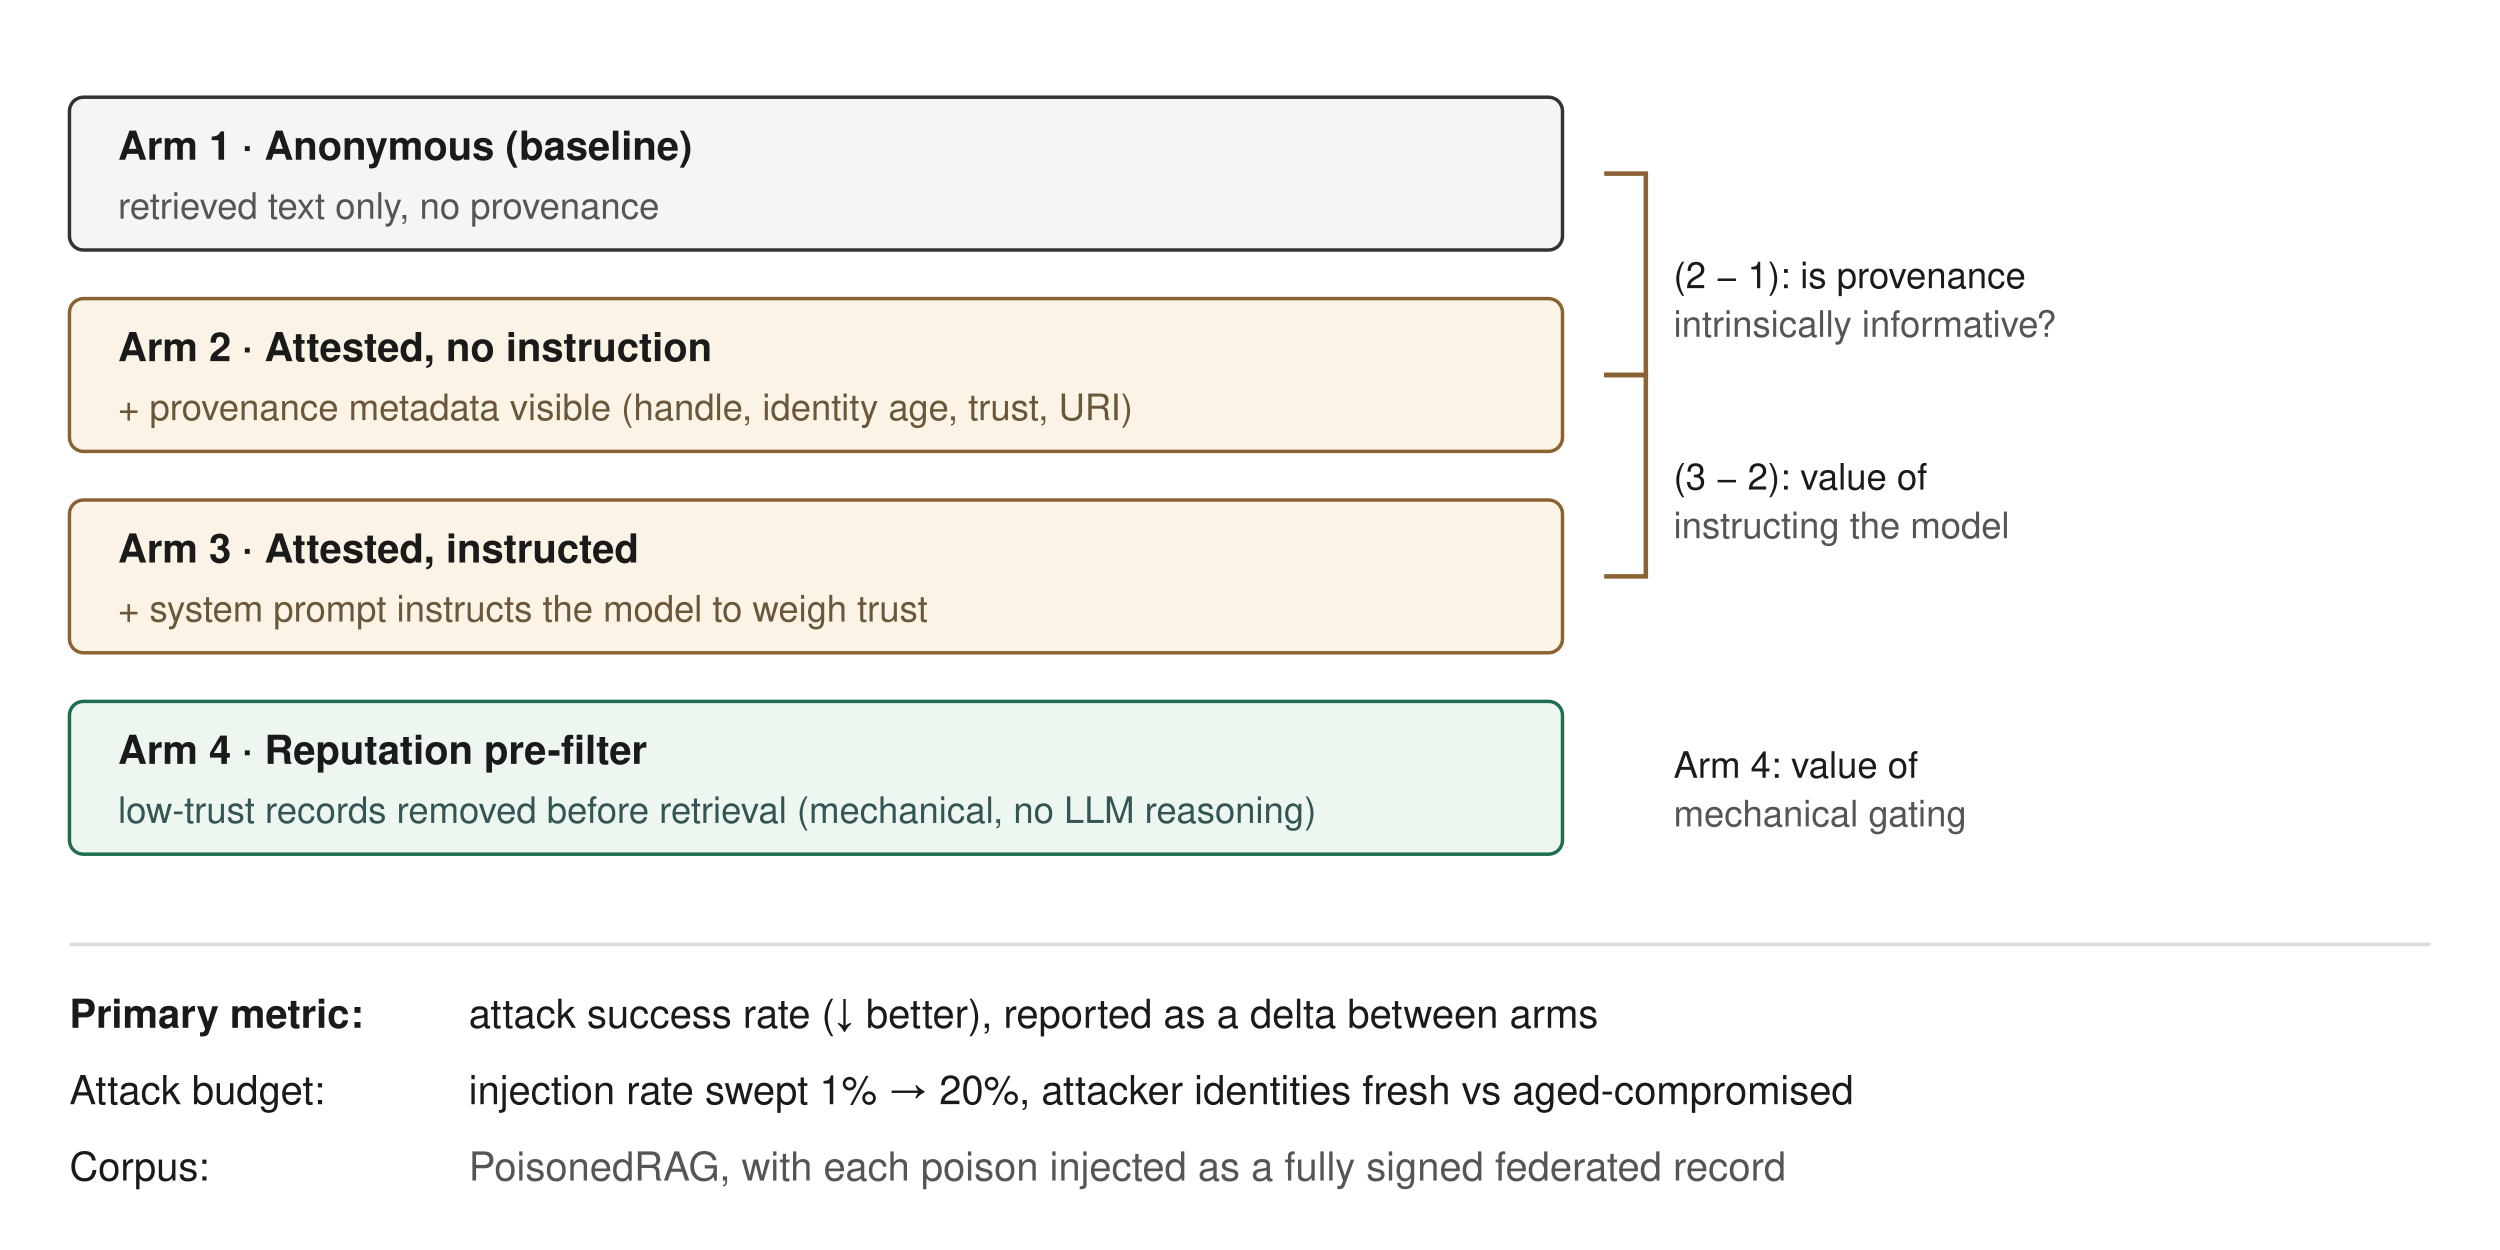
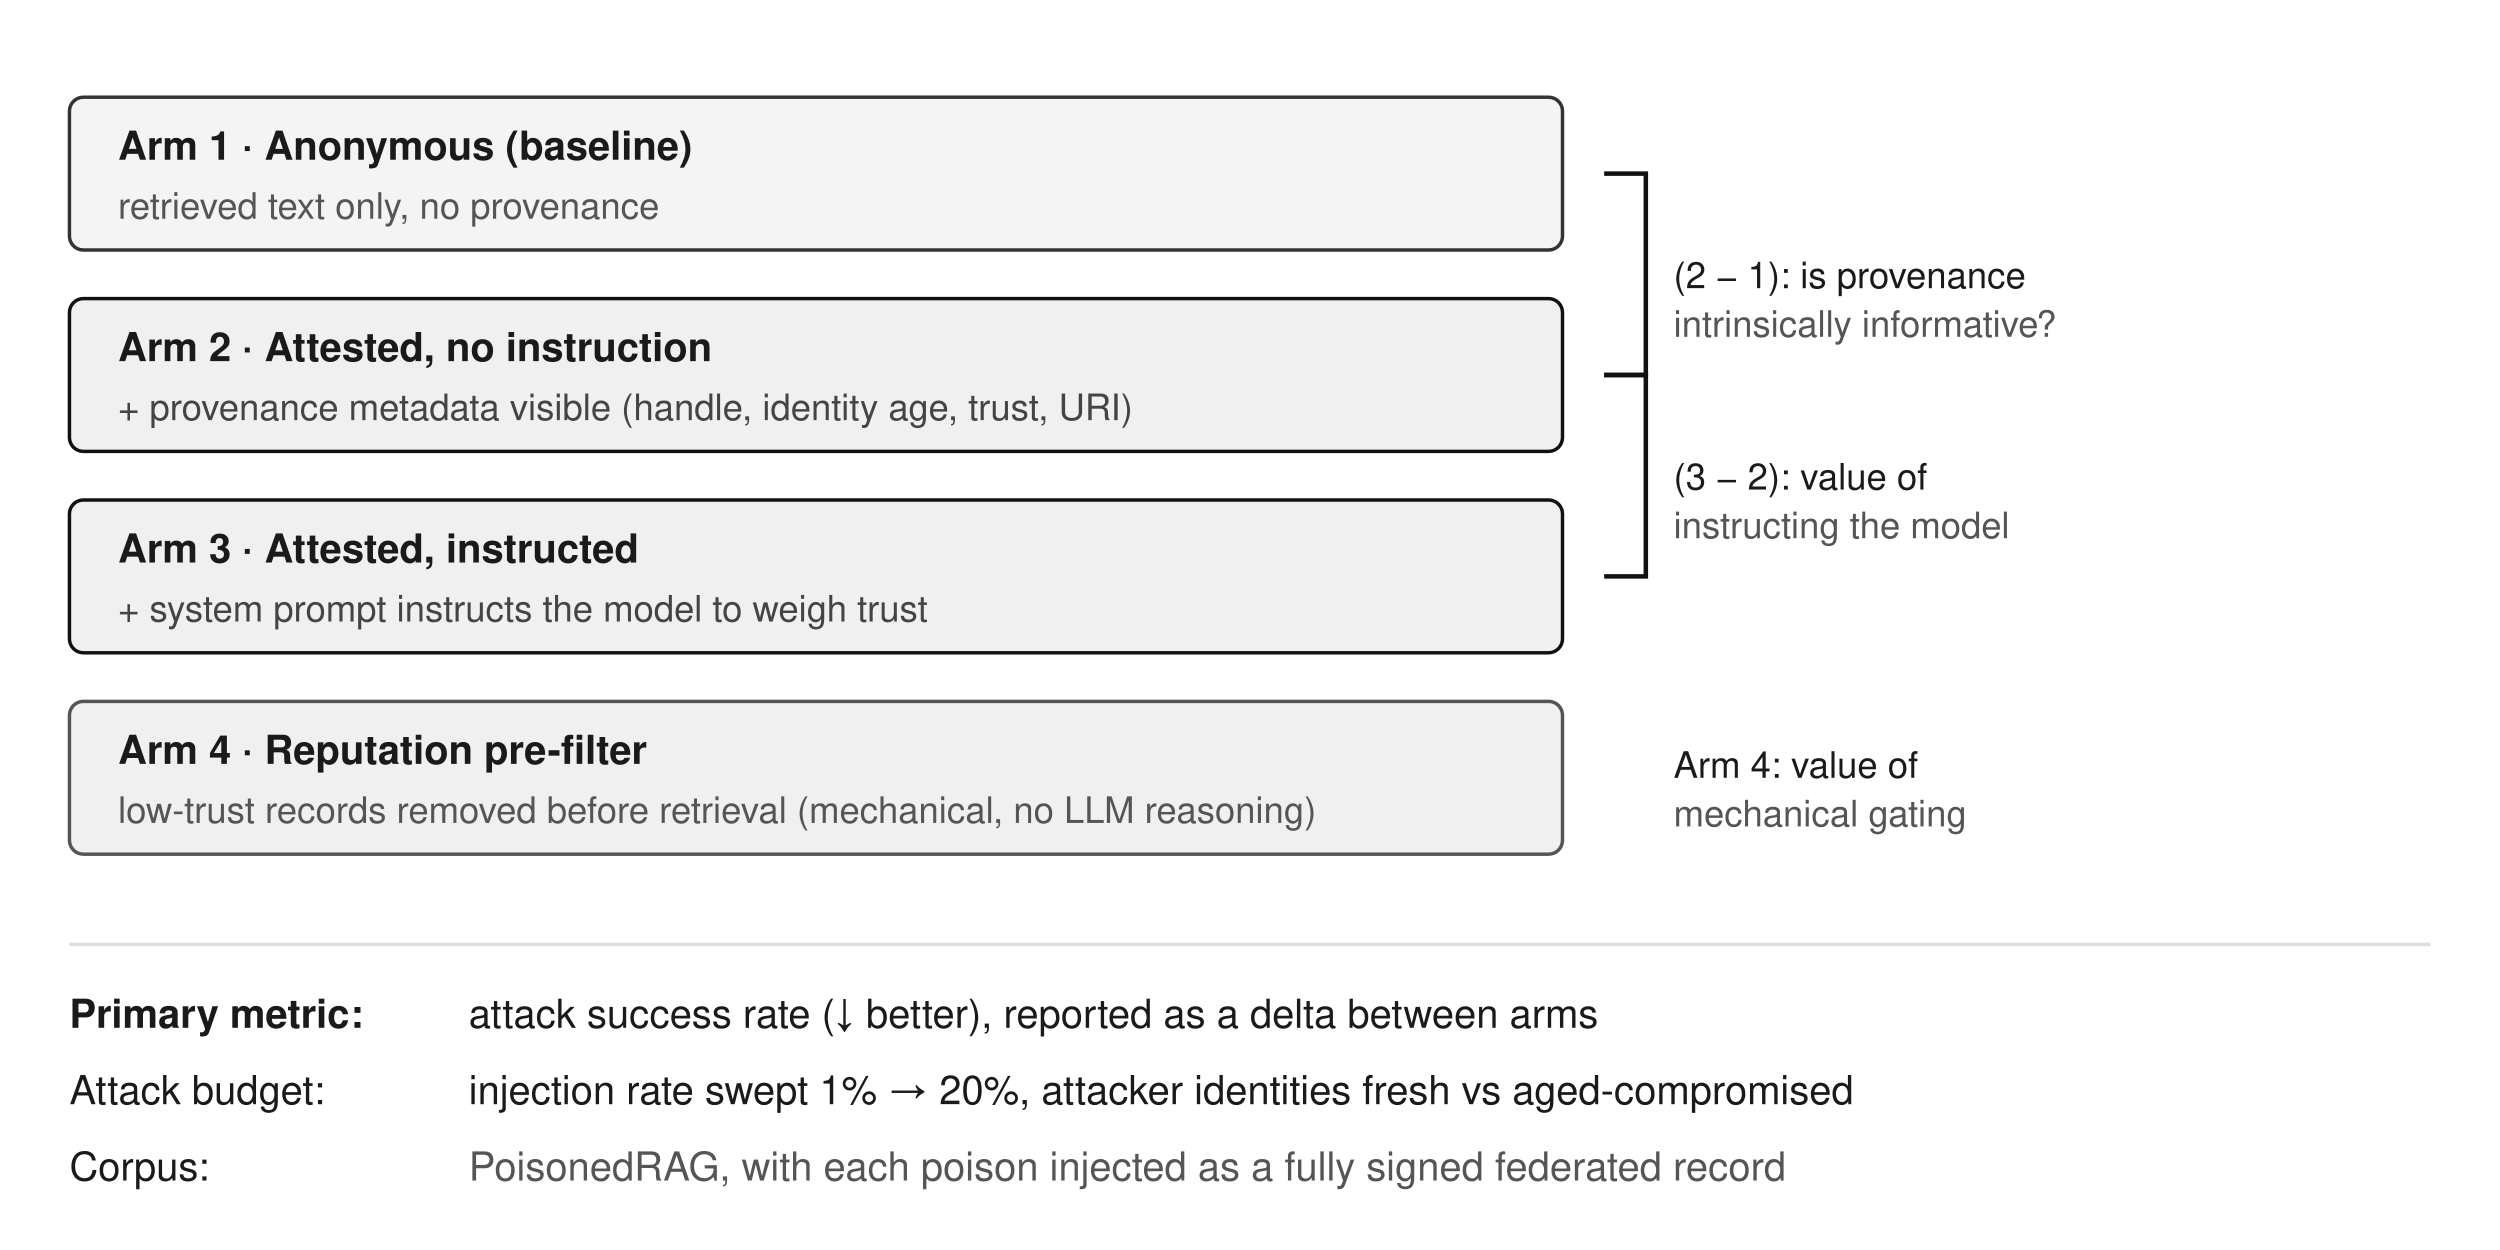
<svg xmlns="http://www.w3.org/2000/svg" viewBox="0 0 720 360" font-family="Helvetica, Arial, sans-serif">
  <rect width="720" height="360" fill="#ffffff" />
  <g font-size="11.5" fill="#1a1a1a">
    <g>
-       <rect x="20" y="28" width="430" height="44" rx="4" fill="#f5f5f3" stroke="#333" />
+       <rect x="20" y="28" width="430" height="44" rx="4" fill="#f4f4f4" stroke="#333" />
      <text x="34" y="46" font-weight="bold">Arm 1 · Anonymous (baseline)</text>
      <text x="34" y="63" font-size="10.5" fill="#555">retrieved text only, no provenance</text>
    </g>
    <g>
-       <rect x="20" y="86" width="430" height="44" rx="4" fill="#faf3e6" stroke="#8a6233" />
+       <rect x="20" y="86" width="430" height="44" rx="4" fill="#f0f0f0" stroke="#111111" />
      <text x="34" y="104" font-weight="bold">Arm 2 · Attested, no instruction</text>
-       <text x="34" y="121" font-size="10.5" fill="#6a5638">+ provenance metadata visible (handle, identity age, trust, URI)</text>
+       <text x="34" y="121" font-size="10.5" fill="#444444">+ provenance metadata visible (handle, identity age, trust, URI)</text>
    </g>
    <g>
-       <rect x="20" y="144" width="430" height="44" rx="4" fill="#faf3e6" stroke="#8a6233" />
+       <rect x="20" y="144" width="430" height="44" rx="4" fill="#f0f0f0" stroke="#111111" />
      <text x="34" y="162" font-weight="bold">Arm 3 · Attested, instructed</text>
-       <text x="34" y="179" font-size="10.5" fill="#6a5638">+ system prompt instructs the model to weigh trust</text>
+       <text x="34" y="179" font-size="10.5" fill="#444444">+ system prompt instructs the model to weigh trust</text>
    </g>
    <g>
-       <rect x="20" y="202" width="430" height="44" rx="4" fill="#eef6f0" stroke="#1f6f4f" />
+       <rect x="20" y="202" width="430" height="44" rx="4" fill="#f0f0f0" stroke="#555555" />
      <text x="34" y="220" font-weight="bold">Arm 4 · Reputation pre-filter</text>
-       <text x="34" y="237" font-size="10.5" fill="#355">low-trust records removed before retrieval (mechanical, no LLM reasoning)</text>
+       <text x="34" y="237" font-size="10.5" fill="#555555">low-trust records removed before retrieval (mechanical, no LLM reasoning)</text>
    </g>
-     <g stroke="#8a6233" stroke-width="1.3" fill="none">
+     <g stroke="#111111" stroke-width="1.3" fill="none">
      <path d="M462,50 h12 v58 h-12" />
      <path d="M462,108 h12 v58 h-12" />
    </g>
    <g font-size="10.5" fill="#1a1a1a">
      <text x="482" y="83">(2 − 1): is provenance</text>
      <text x="482" y="97" fill="#555">intrinsically informative?</text>
      <text x="482" y="141">(3 − 2): value of</text>
      <text x="482" y="155" fill="#555">instructing the model</text>
      <text x="482" y="224">Arm 4: value of</text>
      <text x="482" y="238" fill="#555">mechanical gating</text>
    </g>
    <line x1="20" y1="272" x2="700" y2="272" stroke="#ddd" stroke-width="1" />
    <text x="20" y="296" font-weight="bold">Primary metric:</text>
    <text x="135" y="296">attack success rate (↓ better), reported as a delta between arms</text>
    <text x="20" y="318">Attack budget:</text>
    <text x="135" y="318">injection rate swept 1% → 20%, attacker identities fresh vs aged-compromised</text>
    <text x="20" y="340">Corpus:</text>
    <text x="135" y="340" fill="#555">PoisonedRAG, with each poison injected as a fully signed federated record</text>
  </g>
</svg>
